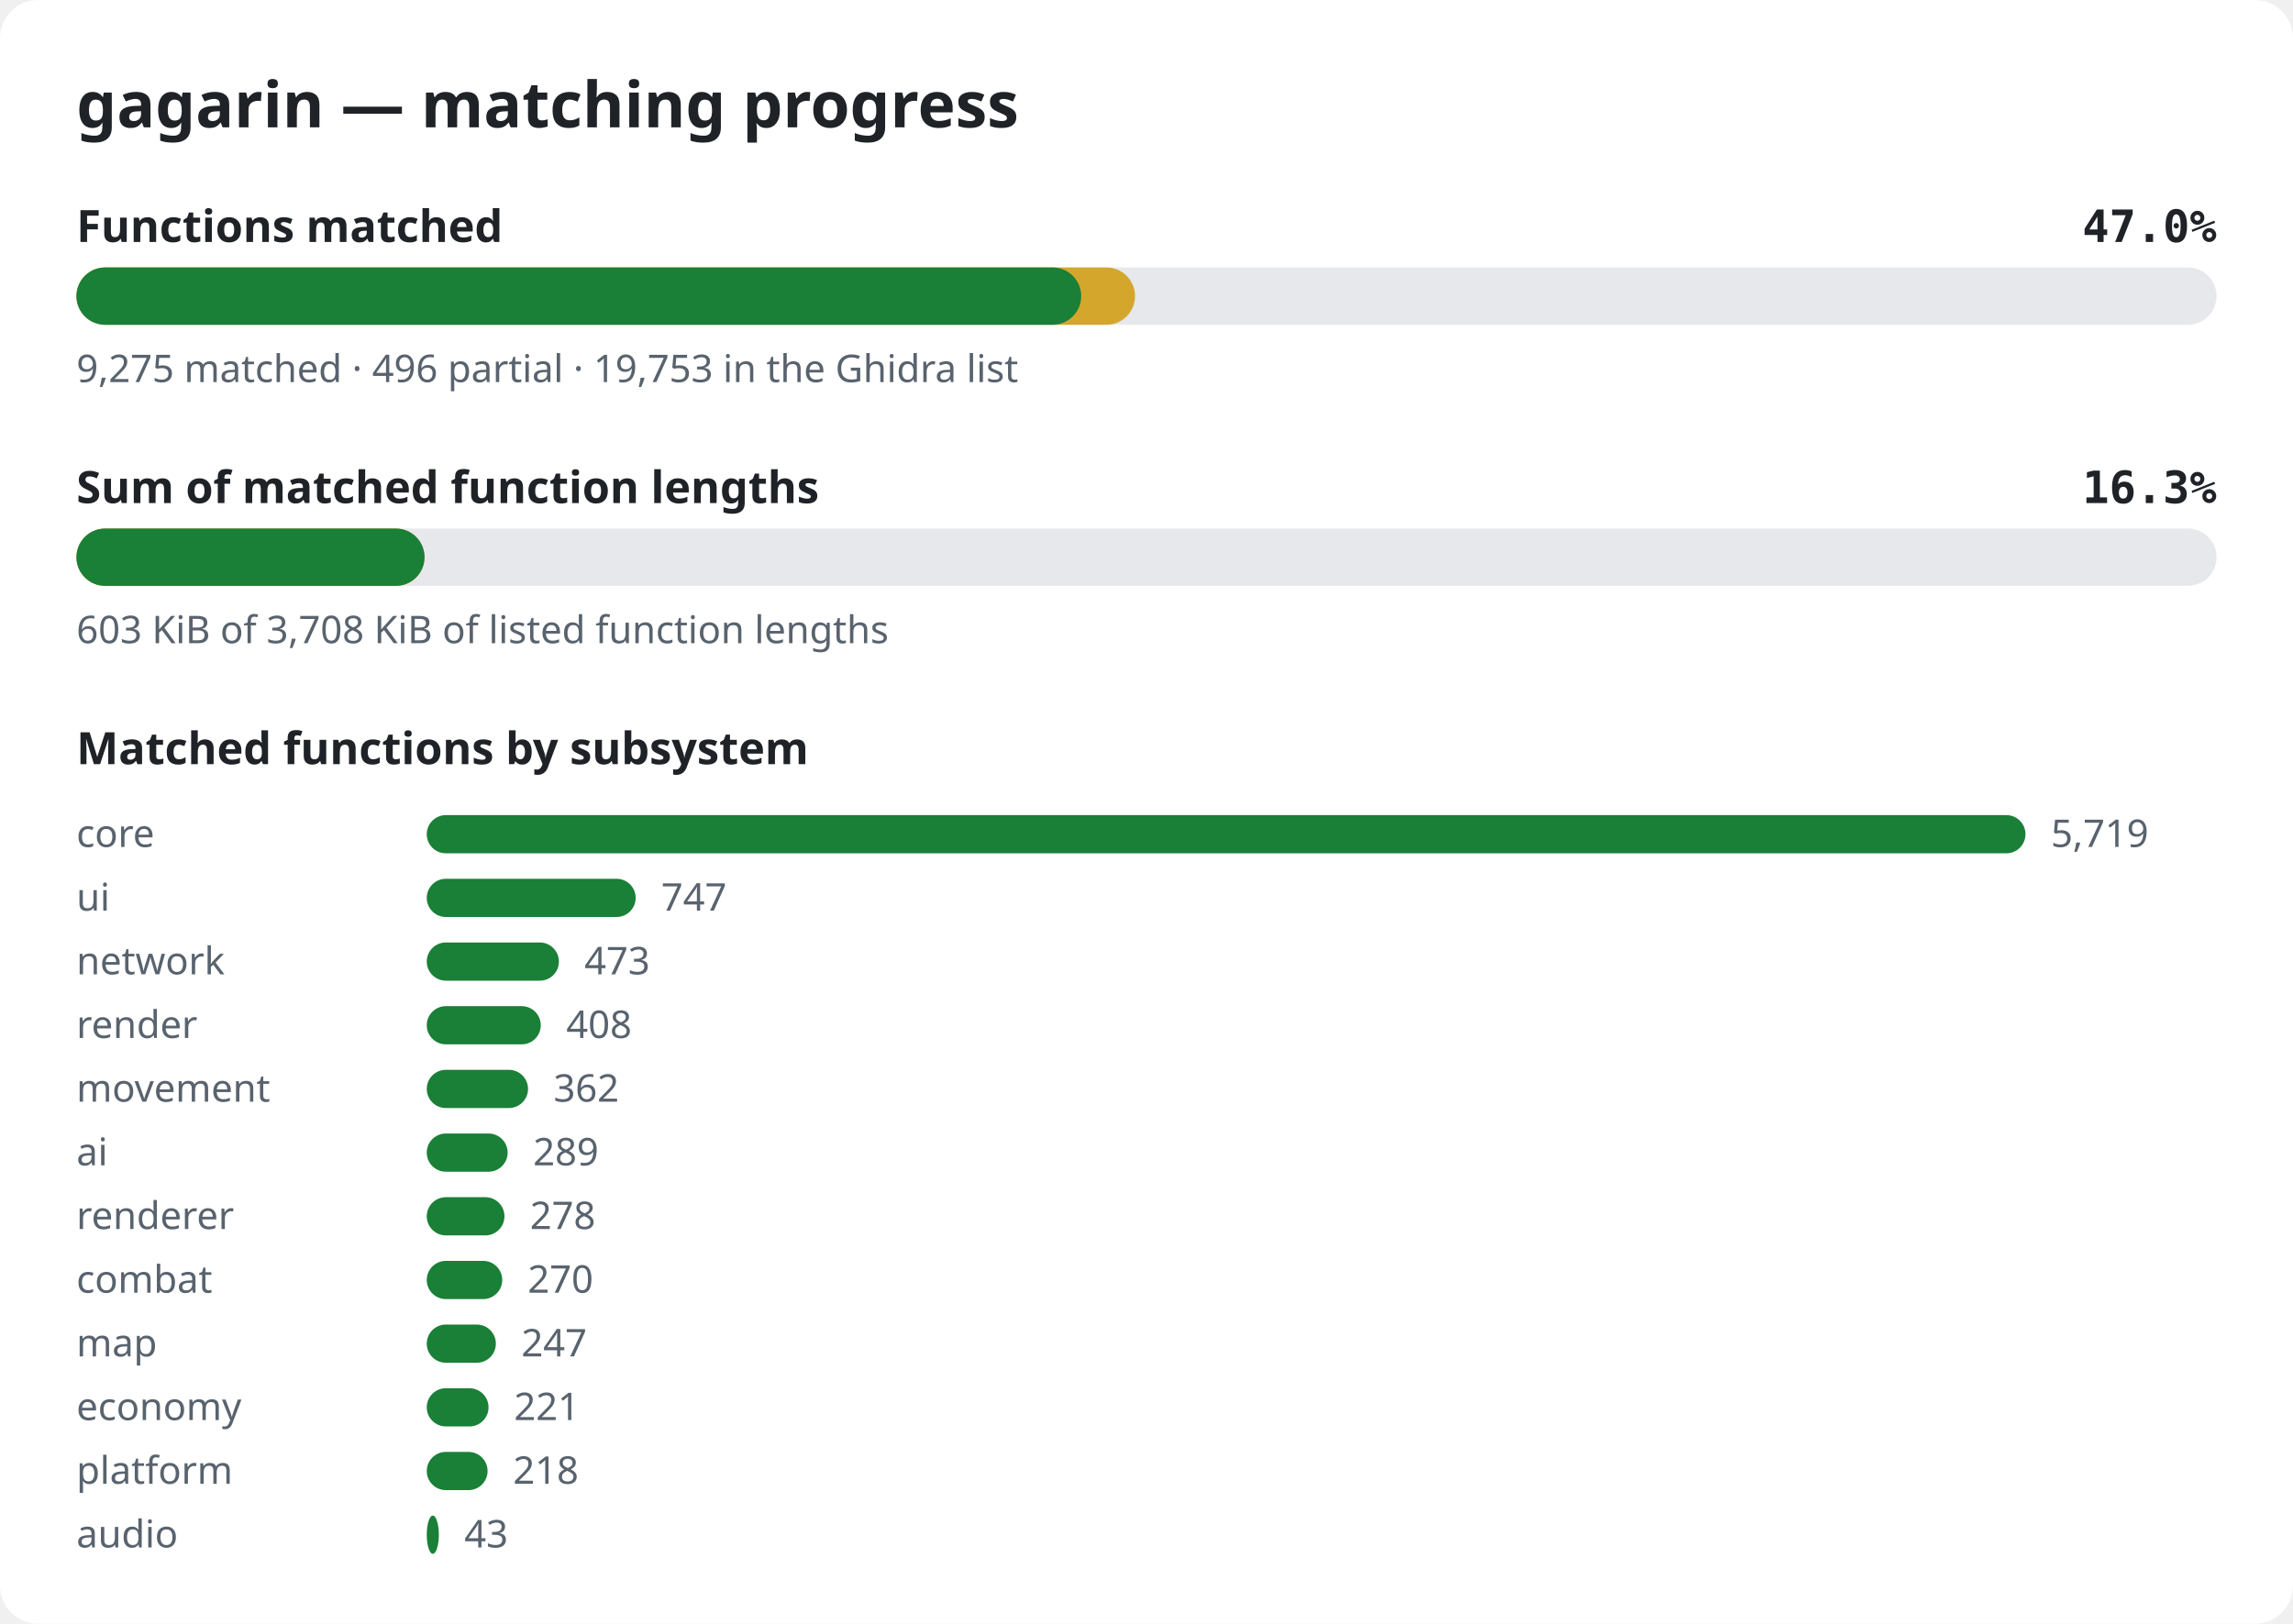
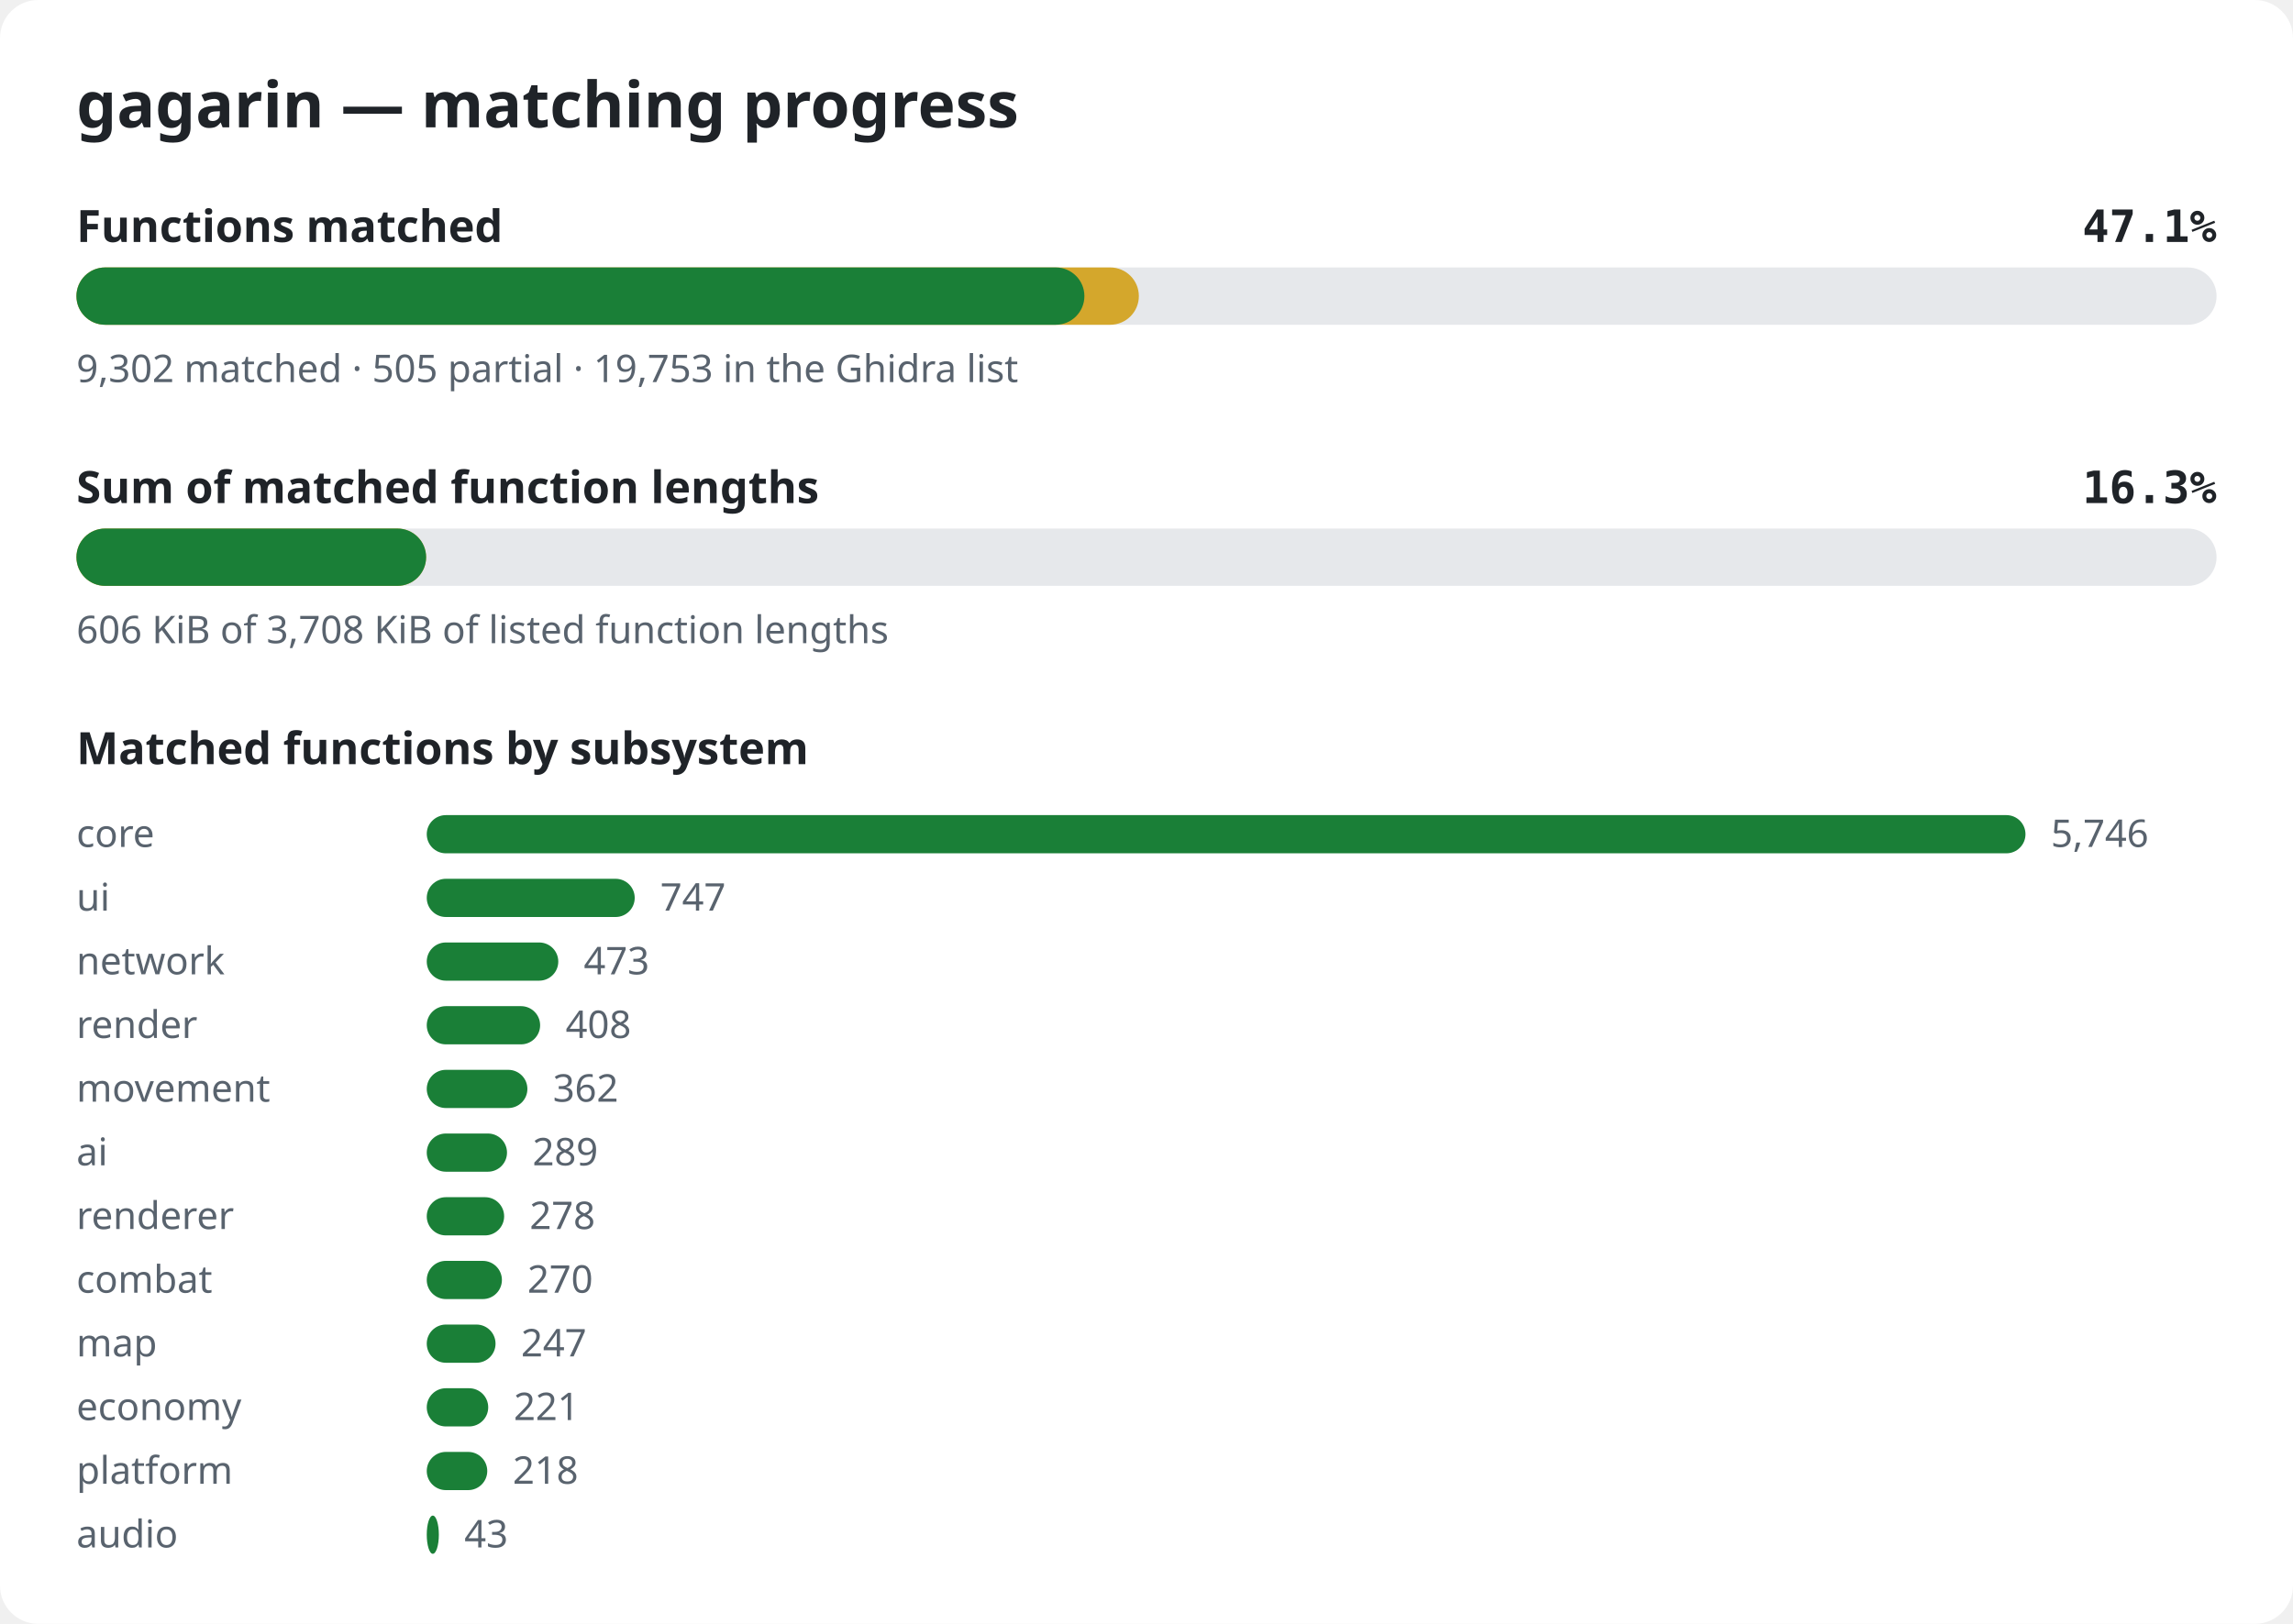
<svg xmlns="http://www.w3.org/2000/svg" width="720" height="510" viewBox="0 0 720 510" role="img" aria-label="gagarin matching progress">
  <style>.bg{fill:#ffffff}.title{font:600 20px sans-serif;fill:#1f2328}.label{font:600 14px sans-serif;fill:#1f2328}.pct{font:600 14px monospace;fill:#1f2328}.note{font:12px sans-serif;fill:#59636e}.track{fill:#e6e8eb}.done{fill:#1a7f37}.partial{fill:#d4a72c}@media (prefers-color-scheme: dark){.bg{fill:#0d1117}.title,.label,.pct{fill:#e6edf3}.note{fill:#9198a1}.track{fill:#262c36}.done{fill:#3fb950}.partial{fill:#d29922}}</style>
  <rect width="720" height="510" rx="12" class="bg" />
  <text x="24" y="40" class="title">gagarin — matching progress</text>
  <text x="24" y="76" class="label">Functions matched</text>
-   <text x="696" y="76" class="pct" text-anchor="end">47.0%</text>
+   <text x="696" y="76" class="pct" text-anchor="end">47.1%</text>
  <rect x="24" y="84" width="672" height="18" rx="9" class="track" />
-   <rect x="24" y="84" width="332.4" height="18" rx="9" class="partial" />
-   <rect x="24" y="84" width="315.5" height="18" rx="9" class="done" />
-   <text x="24" y="120" class="note">9,275 matched · 496 partial · 19,753 in the Ghidra list</text>
+   <rect x="24" y="84" width="333.6" height="18" rx="9" class="partial" />
+   <rect x="24" y="84" width="316.5" height="18" rx="9" class="done" />
+   <text x="24" y="120" class="note">9,302 matched · 505 partial · 19,753 in the Ghidra list</text>
  <text x="24" y="158" class="label">Sum of matched function lengths</text>
  <text x="696" y="158" class="pct" text-anchor="end">16.3%</text>
  <rect x="24" y="166" width="672" height="18" rx="9" class="track" />
-   <rect x="24" y="166" width="109.3" height="18" rx="9" class="partial" />
-   <rect x="24" y="166" width="109.3" height="18" rx="9" class="done" />
-   <text x="24" y="202" class="note">603 KiB of 3,708 KiB of listed function lengths</text>
+   <rect x="24" y="166" width="109.8" height="18" rx="9" class="partial" />
+   <rect x="24" y="166" width="109.8" height="18" rx="9" class="done" />
+   <text x="24" y="202" class="note">606 KiB of 3,708 KiB of listed function lengths</text>
  <text x="24" y="240" class="label">Matched functions by subsystem</text>
  <text x="24" y="266" class="note">core</text>
  <rect x="134" y="256" width="502.0" height="12" rx="6" class="done" />
-   <text x="644.0" y="266" class="note">5,719</text>
+   <text x="644.0" y="266" class="note">5,746</text>
  <text x="24" y="286" class="note">ui</text>
-   <rect x="134" y="276" width="65.6" height="12" rx="6" class="done" />
-   <text x="207.6" y="286" class="note">747</text>
+   <rect x="134" y="276" width="65.3" height="12" rx="6" class="done" />
+   <text x="207.3" y="286" class="note">747</text>
  <text x="24" y="306" class="note">network</text>
-   <rect x="134" y="296" width="41.5" height="12" rx="6" class="done" />
-   <text x="183.5" y="306" class="note">473</text>
+   <rect x="134" y="296" width="41.3" height="12" rx="6" class="done" />
+   <text x="183.3" y="306" class="note">473</text>
  <text x="24" y="326" class="note">render</text>
-   <rect x="134" y="316" width="35.8" height="12" rx="6" class="done" />
-   <text x="177.8" y="326" class="note">408</text>
+   <rect x="134" y="316" width="35.6" height="12" rx="6" class="done" />
+   <text x="177.6" y="326" class="note">408</text>
  <text x="24" y="346" class="note">movement</text>
-   <rect x="134" y="336" width="31.8" height="12" rx="6" class="done" />
-   <text x="173.8" y="346" class="note">362</text>
+   <rect x="134" y="336" width="31.6" height="12" rx="6" class="done" />
+   <text x="173.6" y="346" class="note">362</text>
  <text x="24" y="366" class="note">ai</text>
-   <rect x="134" y="356" width="25.4" height="12" rx="6" class="done" />
-   <text x="167.4" y="366" class="note">289</text>
+   <rect x="134" y="356" width="25.2" height="12" rx="6" class="done" />
+   <text x="167.2" y="366" class="note">289</text>
  <text x="24" y="386" class="note">renderer</text>
-   <rect x="134" y="376" width="24.4" height="12" rx="6" class="done" />
-   <text x="166.4" y="386" class="note">278</text>
+   <rect x="134" y="376" width="24.3" height="12" rx="6" class="done" />
+   <text x="166.3" y="386" class="note">278</text>
  <text x="24" y="406" class="note">combat</text>
-   <rect x="134" y="396" width="23.7" height="12" rx="6" class="done" />
-   <text x="165.7" y="406" class="note">270</text>
+   <rect x="134" y="396" width="23.6" height="12" rx="6" class="done" />
+   <text x="165.6" y="406" class="note">270</text>
  <text x="24" y="426" class="note">map</text>
-   <rect x="134" y="416" width="21.7" height="12" rx="6" class="done" />
-   <text x="163.7" y="426" class="note">247</text>
+   <rect x="134" y="416" width="21.6" height="12" rx="6" class="done" />
+   <text x="163.6" y="426" class="note">247</text>
  <text x="24" y="446" class="note">economy</text>
-   <rect x="134" y="436" width="19.4" height="12" rx="6" class="done" />
-   <text x="161.4" y="446" class="note">221</text>
+   <rect x="134" y="436" width="19.3" height="12" rx="6" class="done" />
+   <text x="161.3" y="446" class="note">221</text>
  <text x="24" y="466" class="note">platform</text>
-   <rect x="134" y="456" width="19.1" height="12" rx="6" class="done" />
-   <text x="161.1" y="466" class="note">218</text>
+   <rect x="134" y="456" width="19.0" height="12" rx="6" class="done" />
+   <text x="161.0" y="466" class="note">218</text>
  <text x="24" y="486" class="note">audio</text>
  <rect x="134" y="476" width="3.8" height="12" rx="6" class="done" />
  <text x="145.8" y="486" class="note">43</text>
</svg>
